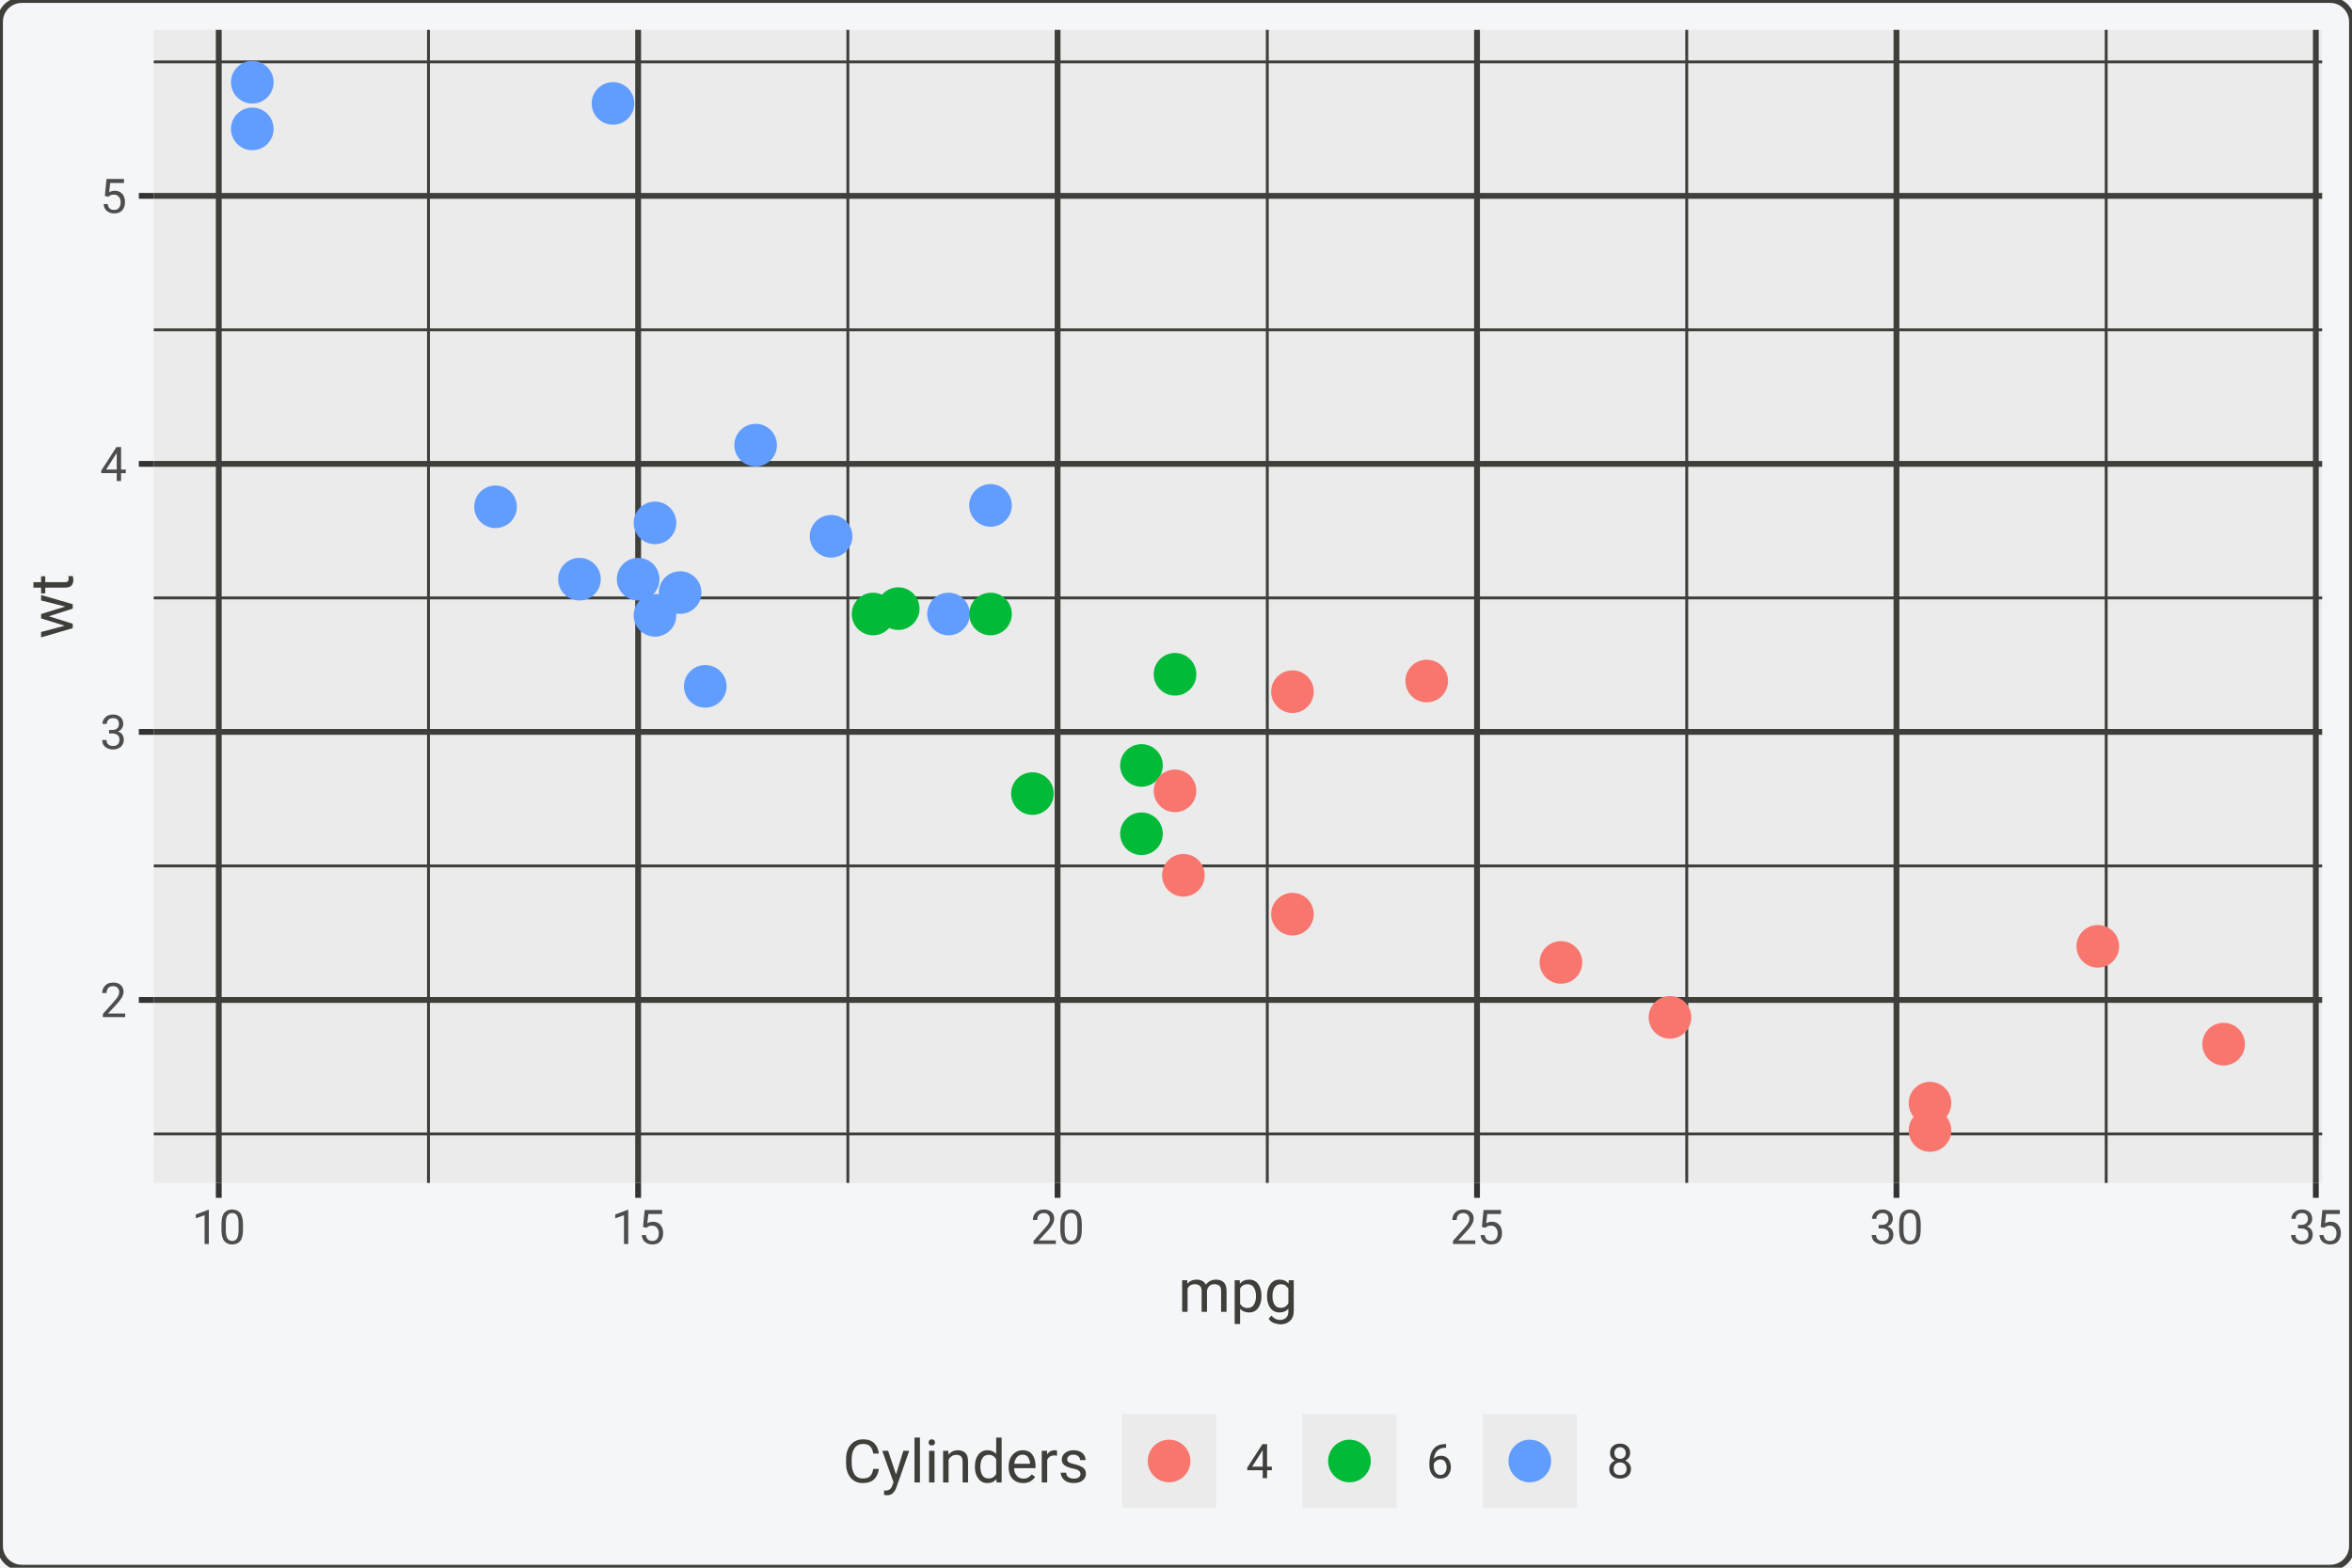
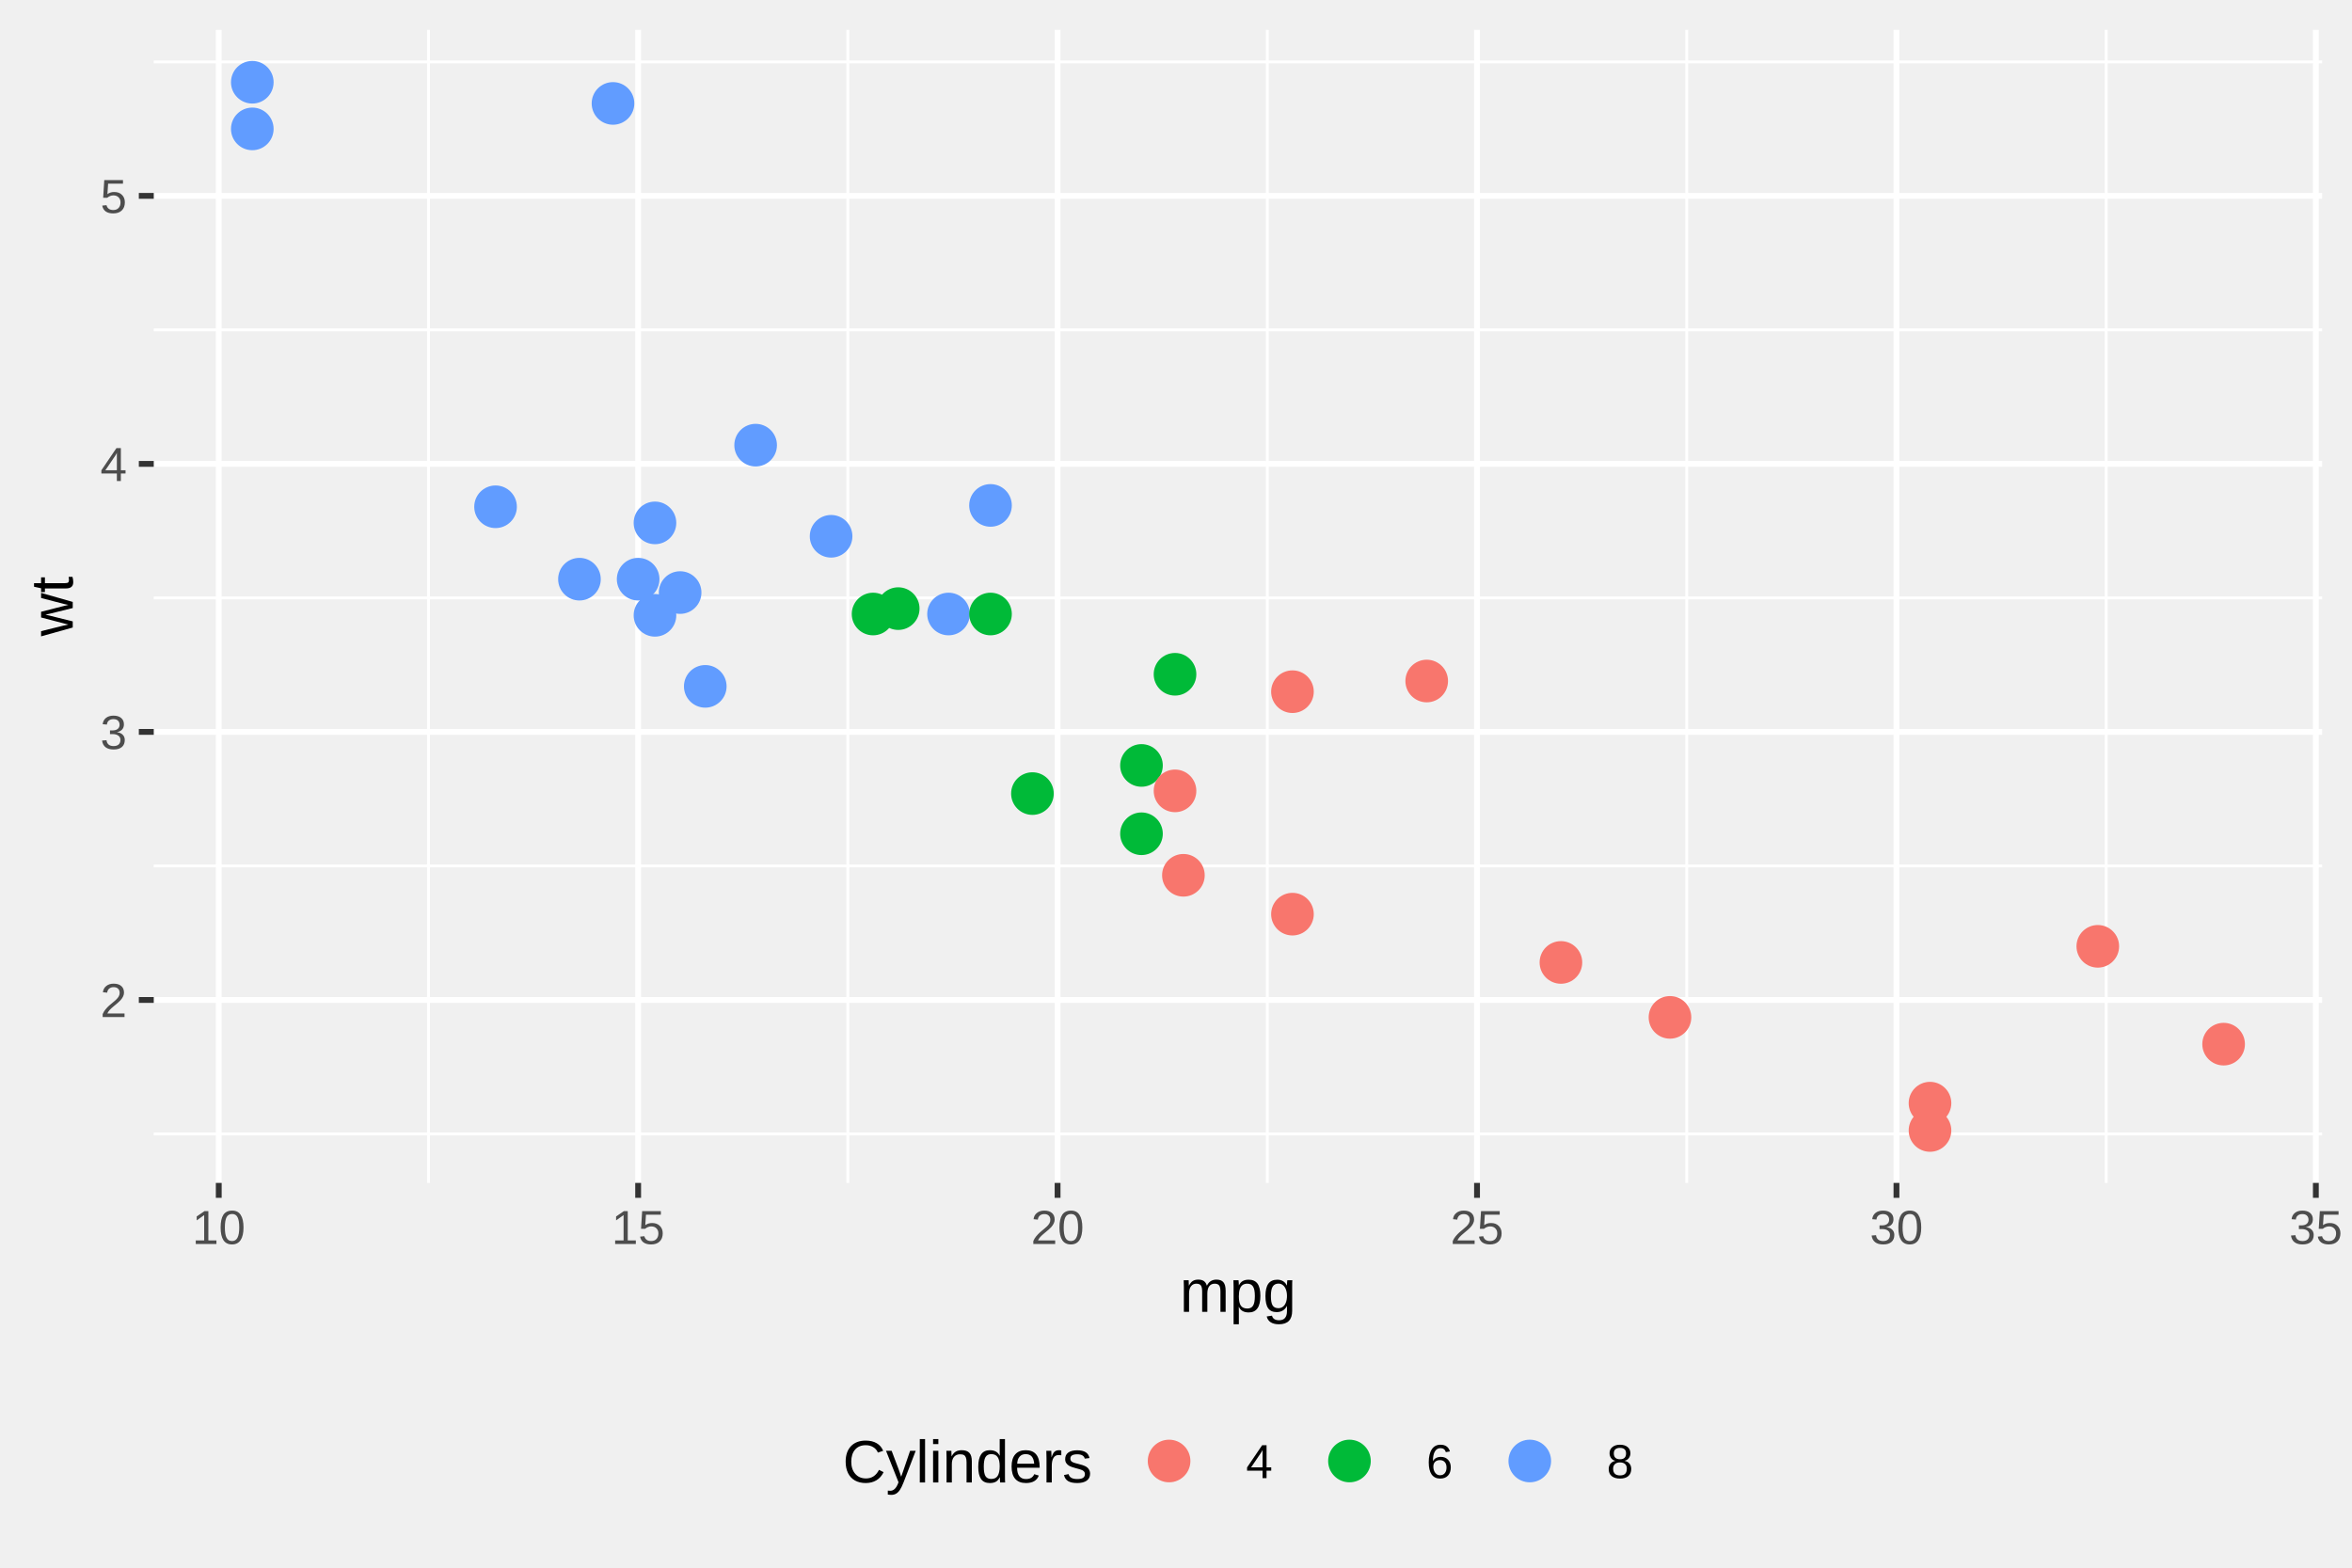
<svg xmlns="http://www.w3.org/2000/svg" width="432.00pt" height="288.00pt" viewBox="0 0 432.00 288.00">
  <g class="svglite">
    <defs>
      <style type="text/css">
-     /* theme-aware-processed */
-     .svglite line, .svglite polyline, .svglite polygon, .svglite path, .svglite circle {
+     .svglite line, .svglite polyline, .svglite polygon, .svglite path, .svglite rect, .svglite circle {
      fill: none;
-       stroke: #3E3F3A;
-       stroke-linecap: round;
-       stroke-linejoin: round;
-       stroke-miterlimit: 10.00;
-     }
-     .svglite &gt; g &gt; rect {
-       fill: none;
-       stroke: #3E3F3A;
+       stroke: #000000;
      stroke-linecap: round;
      stroke-linejoin: round;
      stroke-miterlimit: 10.00;
    }
    .svglite text {
      white-space: pre;
-       fill: #3E3F3A;
    }
    .svglite g.glyphgroup path {
      fill: inherit;
      stroke: none;
    }
  </style>
    </defs>
-     <rect class="svg-bg" width="100%" height="100%" style="stroke: none; fill: #F5F6F8;" />
+     <rect width="100%" height="100%" style="stroke: none; fill: none;" />
    <defs>
      <clipPath id="cpMC4wMHw0MzIuMDB8MC4wMHwyODguMDA=">
        <rect x="0.00" y="0.00" width="432.00" height="288.00" />
      </clipPath>
    </defs>
    <g clip-path="url(#cpMC4wMHw0MzIuMDB8MC4wMHwyODguMDA=)">
-       <rect rx="4" x="0" y="0.00" width="432.00" height="288.00" style="stroke-width: 1.07; stroke: #3E3F3A; fill: #F5F6F8;" />
+       <rect x="0" y="0.00" width="432.00" height="288.00" style="stroke-width: 1.07; stroke: none;" />
    </g>
    <defs>
      <clipPath id="cpMjguMjR8NDI2LjUyfDUuNDh8MjE3LjMx">
        <rect x="28.24" y="5.48" width="398.28" height="211.83" />
      </clipPath>
    </defs>
    <g clip-path="url(#cpMjguMjR8NDI2LjUyfDUuNDh8MjE3LjMx)">
-       <rect x="28.24" y="5.48" width="398.28" height="211.83" style="stroke-width: 1.07; stroke: none; fill: #EBEBEB;" />
-       <polyline points="28.24,208.32 426.52,208.32 " style="stroke-width: 0.53; stroke: #3E3F3A; stroke-linecap: butt;" />
-       <polyline points="28.24,159.08 426.52,159.08 " style="stroke-width: 0.53; stroke: #3E3F3A; stroke-linecap: butt;" />
-       <polyline points="28.24,109.84 426.52,109.84 " style="stroke-width: 0.53; stroke: #3E3F3A; stroke-linecap: butt;" />
-       <polyline points="28.24,60.60 426.52,60.60 " style="stroke-width: 0.53; stroke: #3E3F3A; stroke-linecap: butt;" />
-       <polyline points="28.24,11.37 426.52,11.37 " style="stroke-width: 0.53; stroke: #3E3F3A; stroke-linecap: butt;" />
-       <polyline points="78.70,217.31 78.70,5.48 " style="stroke-width: 0.53; stroke: #3E3F3A; stroke-linecap: butt;" />
-       <polyline points="155.73,217.31 155.73,5.48 " style="stroke-width: 0.53; stroke: #3E3F3A; stroke-linecap: butt;" />
-       <polyline points="232.77,217.31 232.77,5.48 " style="stroke-width: 0.53; stroke: #3E3F3A; stroke-linecap: butt;" />
-       <polyline points="309.81,217.31 309.81,5.48 " style="stroke-width: 0.53; stroke: #3E3F3A; stroke-linecap: butt;" />
-       <polyline points="386.85,217.31 386.85,5.48 " style="stroke-width: 0.53; stroke: #3E3F3A; stroke-linecap: butt;" />
-       <polyline points="28.24,183.70 426.52,183.70 " style="stroke-width: 1.07; stroke: #3E3F3A; stroke-linecap: butt;" />
-       <polyline points="28.24,134.46 426.52,134.46 " style="stroke-width: 1.07; stroke: #3E3F3A; stroke-linecap: butt;" />
-       <polyline points="28.24,85.22 426.52,85.22 " style="stroke-width: 1.07; stroke: #3E3F3A; stroke-linecap: butt;" />
-       <polyline points="28.24,35.98 426.52,35.98 " style="stroke-width: 1.07; stroke: #3E3F3A; stroke-linecap: butt;" />
-       <polyline points="40.18,217.31 40.18,5.48 " style="stroke-width: 1.07; stroke: #3E3F3A; stroke-linecap: butt;" />
-       <polyline points="117.21,217.31 117.21,5.48 " style="stroke-width: 1.07; stroke: #3E3F3A; stroke-linecap: butt;" />
-       <polyline points="194.25,217.31 194.25,5.48 " style="stroke-width: 1.07; stroke: #3E3F3A; stroke-linecap: butt;" />
-       <polyline points="271.29,217.31 271.29,5.48 " style="stroke-width: 1.07; stroke: #3E3F3A; stroke-linecap: butt;" />
-       <polyline points="348.33,217.31 348.33,5.48 " style="stroke-width: 1.07; stroke: #3E3F3A; stroke-linecap: butt;" />
-       <polyline points="425.36,217.31 425.36,5.48 " style="stroke-width: 1.07; stroke: #3E3F3A; stroke-linecap: butt;" />
+       <rect x="28.24" y="5.48" width="398.28" height="211.83" style="stroke-width: 1.07; stroke: none;" />
+       <polyline points="28.24,208.32 426.52,208.32 " style="stroke-width: 0.53; stroke: #FFFFFF; stroke-linecap: butt;" />
+       <polyline points="28.24,159.08 426.52,159.08 " style="stroke-width: 0.53; stroke: #FFFFFF; stroke-linecap: butt;" />
+       <polyline points="28.24,109.84 426.52,109.84 " style="stroke-width: 0.53; stroke: #FFFFFF; stroke-linecap: butt;" />
+       <polyline points="28.24,60.60 426.52,60.60 " style="stroke-width: 0.53; stroke: #FFFFFF; stroke-linecap: butt;" />
+       <polyline points="28.24,11.37 426.52,11.37 " style="stroke-width: 0.53; stroke: #FFFFFF; stroke-linecap: butt;" />
+       <polyline points="78.70,217.31 78.70,5.48 " style="stroke-width: 0.53; stroke: #FFFFFF; stroke-linecap: butt;" />
+       <polyline points="155.73,217.31 155.73,5.48 " style="stroke-width: 0.53; stroke: #FFFFFF; stroke-linecap: butt;" />
+       <polyline points="232.77,217.31 232.77,5.48 " style="stroke-width: 0.53; stroke: #FFFFFF; stroke-linecap: butt;" />
+       <polyline points="309.81,217.31 309.81,5.48 " style="stroke-width: 0.53; stroke: #FFFFFF; stroke-linecap: butt;" />
+       <polyline points="386.85,217.31 386.85,5.48 " style="stroke-width: 0.53; stroke: #FFFFFF; stroke-linecap: butt;" />
+       <polyline points="28.24,183.70 426.52,183.70 " style="stroke-width: 1.07; stroke: #FFFFFF; stroke-linecap: butt;" />
+       <polyline points="28.24,134.46 426.52,134.46 " style="stroke-width: 1.07; stroke: #FFFFFF; stroke-linecap: butt;" />
+       <polyline points="28.24,85.22 426.52,85.22 " style="stroke-width: 1.07; stroke: #FFFFFF; stroke-linecap: butt;" />
+       <polyline points="28.24,35.98 426.52,35.98 " style="stroke-width: 1.07; stroke: #FFFFFF; stroke-linecap: butt;" />
+       <polyline points="40.18,217.31 40.18,5.48 " style="stroke-width: 1.07; stroke: #FFFFFF; stroke-linecap: butt;" />
+       <polyline points="117.21,217.31 117.21,5.48 " style="stroke-width: 1.07; stroke: #FFFFFF; stroke-linecap: butt;" />
+       <polyline points="194.25,217.31 194.25,5.48 " style="stroke-width: 1.07; stroke: #FFFFFF; stroke-linecap: butt;" />
+       <polyline points="271.29,217.31 271.29,5.48 " style="stroke-width: 1.07; stroke: #FFFFFF; stroke-linecap: butt;" />
+       <polyline points="348.33,217.31 348.33,5.48 " style="stroke-width: 1.07; stroke: #FFFFFF; stroke-linecap: butt;" />
+       <polyline points="425.36,217.31 425.36,5.48 " style="stroke-width: 1.07; stroke: #FFFFFF; stroke-linecap: butt;" />
      <circle cx="209.66" cy="153.17" r="3.56" style="stroke-width: 0.71; stroke: #00BA38; fill: #00BA38;" />
      <circle cx="209.66" cy="140.62" r="3.56" style="stroke-width: 0.71; stroke: #00BA38; fill: #00BA38;" />
      <circle cx="237.39" cy="167.94" r="3.56" style="stroke-width: 0.71; stroke: #F8766D; fill: #F8766D;" />
      <circle cx="215.82" cy="123.87" r="3.56" style="stroke-width: 0.71; stroke: #00BA38; fill: #00BA38;" />
      <circle cx="174.22" cy="112.80" r="3.56" style="stroke-width: 0.71; stroke: #619CFF; fill: #619CFF;" />
      <circle cx="164.98" cy="111.81" r="3.56" style="stroke-width: 0.71; stroke: #00BA38; fill: #00BA38;" />
      <circle cx="106.43" cy="106.40" r="3.56" style="stroke-width: 0.71; stroke: #619CFF; fill: #619CFF;" />
      <circle cx="262.05" cy="125.11" r="3.56" style="stroke-width: 0.71; stroke: #F8766D; fill: #F8766D;" />
      <circle cx="237.39" cy="127.07" r="3.56" style="stroke-width: 0.71; stroke: #F8766D; fill: #F8766D;" />
      <circle cx="181.93" cy="112.80" r="3.56" style="stroke-width: 0.71; stroke: #00BA38; fill: #00BA38;" />
      <circle cx="160.36" cy="112.80" r="3.56" style="stroke-width: 0.71; stroke: #00BA38; fill: #00BA38;" />
      <circle cx="138.79" cy="81.78" r="3.56" style="stroke-width: 0.71; stroke: #619CFF; fill: #619CFF;" />
      <circle cx="152.65" cy="98.52" r="3.56" style="stroke-width: 0.71; stroke: #619CFF; fill: #619CFF;" />
      <circle cx="120.30" cy="96.06" r="3.56" style="stroke-width: 0.71; stroke: #619CFF; fill: #619CFF;" />
      <circle cx="46.34" cy="23.68" r="3.56" style="stroke-width: 0.71; stroke: #619CFF; fill: #619CFF;" />
      <circle cx="46.34" cy="15.11" r="3.56" style="stroke-width: 0.71; stroke: #619CFF; fill: #619CFF;" />
      <circle cx="112.59" cy="19.00" r="3.56" style="stroke-width: 0.71; stroke: #619CFF; fill: #619CFF;" />
      <circle cx="385.31" cy="173.85" r="3.56" style="stroke-width: 0.71; stroke: #F8766D; fill: #F8766D;" />
      <circle cx="354.49" cy="202.66" r="3.56" style="stroke-width: 0.71; stroke: #F8766D; fill: #F8766D;" />
      <circle cx="408.42" cy="191.82" r="3.56" style="stroke-width: 0.71; stroke: #F8766D; fill: #F8766D;" />
      <circle cx="217.36" cy="160.80" r="3.56" style="stroke-width: 0.71; stroke: #F8766D; fill: #F8766D;" />
      <circle cx="124.92" cy="108.86" r="3.56" style="stroke-width: 0.71; stroke: #619CFF; fill: #619CFF;" />
      <circle cx="120.30" cy="113.04" r="3.56" style="stroke-width: 0.71; stroke: #619CFF; fill: #619CFF;" />
      <circle cx="91.02" cy="93.10" r="3.56" style="stroke-width: 0.71; stroke: #619CFF; fill: #619CFF;" />
      <circle cx="181.93" cy="92.85" r="3.56" style="stroke-width: 0.71; stroke: #619CFF; fill: #619CFF;" />
      <circle cx="306.73" cy="186.90" r="3.56" style="stroke-width: 0.71; stroke: #F8766D; fill: #F8766D;" />
      <circle cx="286.70" cy="176.81" r="3.56" style="stroke-width: 0.71; stroke: #F8766D; fill: #F8766D;" />
      <circle cx="354.49" cy="207.68" r="3.56" style="stroke-width: 0.71; stroke: #F8766D; fill: #F8766D;" />
      <circle cx="129.54" cy="126.09" r="3.56" style="stroke-width: 0.71; stroke: #619CFF; fill: #619CFF;" />
      <circle cx="189.63" cy="145.79" r="3.56" style="stroke-width: 0.71; stroke: #00BA38; fill: #00BA38;" />
      <circle cx="117.21" cy="106.40" r="3.56" style="stroke-width: 0.71; stroke: #619CFF; fill: #619CFF;" />
      <circle cx="215.82" cy="145.29" r="3.56" style="stroke-width: 0.71; stroke: #F8766D; fill: #F8766D;" />
    </g>
    <g clip-path="url(#cpMC4wMHw0MzIuMDB8MC4wMHwyODguMDA=)">
-       <text x="23.31" y="186.85" text-anchor="end" style="font-size: 8.80px;fill: #4D4D4D; font-family: &quot;Roboto&quot;, -apple-system, BlinkMacSystemFont, &quot;Segoe UI&quot;, system-ui, sans-serif;" textLength="4.89px" lengthAdjust="spacingAndGlyphs">2</text>
-       <text x="23.31" y="137.61" text-anchor="end" style="font-size: 8.80px;fill: #4D4D4D; font-family: &quot;Roboto&quot;, -apple-system, BlinkMacSystemFont, &quot;Segoe UI&quot;, system-ui, sans-serif;" textLength="4.89px" lengthAdjust="spacingAndGlyphs">3</text>
-       <text x="23.31" y="88.37" text-anchor="end" style="font-size: 8.80px;fill: #4D4D4D; font-family: &quot;Roboto&quot;, -apple-system, BlinkMacSystemFont, &quot;Segoe UI&quot;, system-ui, sans-serif;" textLength="4.89px" lengthAdjust="spacingAndGlyphs">4</text>
-       <text x="23.31" y="39.13" text-anchor="end" style="font-size: 8.80px;fill: #4D4D4D; font-family: &quot;Roboto&quot;, -apple-system, BlinkMacSystemFont, &quot;Segoe UI&quot;, system-ui, sans-serif;" textLength="4.89px" lengthAdjust="spacingAndGlyphs">5</text>
+       <text x="23.31" y="186.85" text-anchor="end" style="font-size: 8.80px;fill: #4D4D4D; font-family: &quot;Arial&quot;;" textLength="4.89px" lengthAdjust="spacingAndGlyphs">2</text>
+       <text x="23.31" y="137.61" text-anchor="end" style="font-size: 8.80px;fill: #4D4D4D; font-family: &quot;Arial&quot;;" textLength="4.89px" lengthAdjust="spacingAndGlyphs">3</text>
+       <text x="23.31" y="88.37" text-anchor="end" style="font-size: 8.80px;fill: #4D4D4D; font-family: &quot;Arial&quot;;" textLength="4.89px" lengthAdjust="spacingAndGlyphs">4</text>
+       <text x="23.31" y="39.13" text-anchor="end" style="font-size: 8.80px;fill: #4D4D4D; font-family: &quot;Arial&quot;;" textLength="4.89px" lengthAdjust="spacingAndGlyphs">5</text>
      <polyline points="25.50,183.70 28.24,183.70 " style="stroke-width: 1.07; stroke: #333333; stroke-linecap: butt;" />
      <polyline points="25.50,134.46 28.24,134.46 " style="stroke-width: 1.07; stroke: #333333; stroke-linecap: butt;" />
      <polyline points="25.50,85.22 28.24,85.22 " style="stroke-width: 1.07; stroke: #333333; stroke-linecap: butt;" />
      <polyline points="25.50,35.98 28.24,35.98 " style="stroke-width: 1.07; stroke: #333333; stroke-linecap: butt;" />
      <polyline points="40.18,220.05 40.18,217.31 " style="stroke-width: 1.07; stroke: #333333; stroke-linecap: butt;" />
      <polyline points="117.21,220.05 117.21,217.31 " style="stroke-width: 1.07; stroke: #333333; stroke-linecap: butt;" />
      <polyline points="194.25,220.05 194.25,217.31 " style="stroke-width: 1.07; stroke: #333333; stroke-linecap: butt;" />
      <polyline points="271.29,220.05 271.29,217.31 " style="stroke-width: 1.07; stroke: #333333; stroke-linecap: butt;" />
      <polyline points="348.33,220.05 348.33,217.31 " style="stroke-width: 1.07; stroke: #333333; stroke-linecap: butt;" />
      <polyline points="425.36,220.05 425.36,217.31 " style="stroke-width: 1.07; stroke: #333333; stroke-linecap: butt;" />
-       <text x="40.18" y="228.54" text-anchor="middle" style="font-size: 8.80px;fill: #4D4D4D; font-family: &quot;Roboto&quot;, -apple-system, BlinkMacSystemFont, &quot;Segoe UI&quot;, system-ui, sans-serif;" textLength="9.78px" lengthAdjust="spacingAndGlyphs">10</text>
-       <text x="117.21" y="228.54" text-anchor="middle" style="font-size: 8.80px;fill: #4D4D4D; font-family: &quot;Roboto&quot;, -apple-system, BlinkMacSystemFont, &quot;Segoe UI&quot;, system-ui, sans-serif;" textLength="9.78px" lengthAdjust="spacingAndGlyphs">15</text>
-       <text x="194.25" y="228.54" text-anchor="middle" style="font-size: 8.80px;fill: #4D4D4D; font-family: &quot;Roboto&quot;, -apple-system, BlinkMacSystemFont, &quot;Segoe UI&quot;, system-ui, sans-serif;" textLength="9.78px" lengthAdjust="spacingAndGlyphs">20</text>
-       <text x="271.29" y="228.54" text-anchor="middle" style="font-size: 8.80px;fill: #4D4D4D; font-family: &quot;Roboto&quot;, -apple-system, BlinkMacSystemFont, &quot;Segoe UI&quot;, system-ui, sans-serif;" textLength="9.78px" lengthAdjust="spacingAndGlyphs">25</text>
-       <text x="348.33" y="228.54" text-anchor="middle" style="font-size: 8.80px;fill: #4D4D4D; font-family: &quot;Roboto&quot;, -apple-system, BlinkMacSystemFont, &quot;Segoe UI&quot;, system-ui, sans-serif;" textLength="9.78px" lengthAdjust="spacingAndGlyphs">30</text>
-       <text x="425.36" y="228.54" text-anchor="middle" style="font-size: 8.80px;fill: #4D4D4D; font-family: &quot;Roboto&quot;, -apple-system, BlinkMacSystemFont, &quot;Segoe UI&quot;, system-ui, sans-serif;" textLength="9.78px" lengthAdjust="spacingAndGlyphs">35</text>
-       <text x="227.38" y="241.00" text-anchor="middle" style="font-size: 11.00px; font-family: &quot;Roboto&quot;, -apple-system, BlinkMacSystemFont, &quot;Segoe UI&quot;, system-ui, sans-serif;" textLength="21.41px" lengthAdjust="spacingAndGlyphs">mpg</text>
-       <text transform="translate(13.36,111.39) rotate(-90)" text-anchor="middle" style="font-size: 11.00px; font-family: &quot;Roboto&quot;, -apple-system, BlinkMacSystemFont, &quot;Segoe UI&quot;, system-ui, sans-serif;" textLength="11.00px" lengthAdjust="spacingAndGlyphs">wt</text>
-       <rect rx="4" x="149.28" y="254.28" width="156.19" height="28.24" style="stroke-width: 1.07; stroke: none; fill: #F5F6F8;" />
-       <text x="154.76" y="272.34" style="font-size: 11.00px; font-family: &quot;Roboto&quot;, -apple-system, BlinkMacSystemFont, &quot;Segoe UI&quot;, system-ui, sans-serif;" textLength="45.84px" lengthAdjust="spacingAndGlyphs">Cylinders</text>
-       <rect x="206.09" y="259.76" width="17.28" height="17.28" style="stroke-width: 1.07; stroke: none; fill: #EBEBEB;" />
+       <text x="40.18" y="228.54" text-anchor="middle" style="font-size: 8.80px;fill: #4D4D4D; font-family: &quot;Arial&quot;;" textLength="9.78px" lengthAdjust="spacingAndGlyphs">10</text>
+       <text x="117.21" y="228.54" text-anchor="middle" style="font-size: 8.80px;fill: #4D4D4D; font-family: &quot;Arial&quot;;" textLength="9.78px" lengthAdjust="spacingAndGlyphs">15</text>
+       <text x="194.25" y="228.54" text-anchor="middle" style="font-size: 8.80px;fill: #4D4D4D; font-family: &quot;Arial&quot;;" textLength="9.78px" lengthAdjust="spacingAndGlyphs">20</text>
+       <text x="271.29" y="228.54" text-anchor="middle" style="font-size: 8.80px;fill: #4D4D4D; font-family: &quot;Arial&quot;;" textLength="9.78px" lengthAdjust="spacingAndGlyphs">25</text>
+       <text x="348.33" y="228.54" text-anchor="middle" style="font-size: 8.80px;fill: #4D4D4D; font-family: &quot;Arial&quot;;" textLength="9.78px" lengthAdjust="spacingAndGlyphs">30</text>
+       <text x="425.36" y="228.54" text-anchor="middle" style="font-size: 8.80px;fill: #4D4D4D; font-family: &quot;Arial&quot;;" textLength="9.78px" lengthAdjust="spacingAndGlyphs">35</text>
+       <text x="227.38" y="241.00" text-anchor="middle" style="font-size: 11.00px; font-family: &quot;Arial&quot;;" textLength="21.41px" lengthAdjust="spacingAndGlyphs">mpg</text>
+       <text transform="translate(13.36,111.39) rotate(-90)" text-anchor="middle" style="font-size: 11.00px; font-family: &quot;Arial&quot;;" textLength="11.00px" lengthAdjust="spacingAndGlyphs">wt</text>
+       <rect x="149.28" y="254.28" width="156.19" height="28.24" style="stroke-width: 0.75; stroke: none;" />
+       <rect x="149.28" y="254.28" width="156.19" height="28.24" style="stroke-width: 1.07; stroke: none;" />
+       <text x="154.76" y="272.34" style="font-size: 11.00px; font-family: &quot;Arial&quot;;" textLength="45.84px" lengthAdjust="spacingAndGlyphs">Cylinders</text>
+       <rect x="206.09" y="259.76" width="17.28" height="17.28" style="stroke-width: 1.07; stroke: none;" />
      <circle cx="214.73" cy="268.40" r="3.56" style="stroke-width: 0.71; stroke: #F8766D; fill: #F8766D;" />
-       <rect x="239.22" y="259.76" width="17.28" height="17.28" style="stroke-width: 1.07; stroke: none; fill: #EBEBEB;" />
+       <rect x="239.22" y="259.76" width="17.28" height="17.28" style="stroke-width: 1.07; stroke: none;" />
      <circle cx="247.86" cy="268.40" r="3.56" style="stroke-width: 0.71; stroke: #00BA38; fill: #00BA38;" />
-       <rect x="272.34" y="259.76" width="17.28" height="17.28" style="stroke-width: 1.07; stroke: none; fill: #EBEBEB;" />
+       <rect x="272.34" y="259.76" width="17.28" height="17.28" style="stroke-width: 1.07; stroke: none;" />
      <circle cx="280.98" cy="268.40" r="3.56" style="stroke-width: 0.71; stroke: #619CFF; fill: #619CFF;" />
-       <text x="228.85" y="271.55" style="font-size: 8.80px; font-family: &quot;Roboto&quot;, -apple-system, BlinkMacSystemFont, &quot;Segoe UI&quot;, system-ui, sans-serif;" textLength="4.89px" lengthAdjust="spacingAndGlyphs">4</text>
-       <text x="261.97" y="271.55" style="font-size: 8.80px; font-family: &quot;Roboto&quot;, -apple-system, BlinkMacSystemFont, &quot;Segoe UI&quot;, system-ui, sans-serif;" textLength="4.89px" lengthAdjust="spacingAndGlyphs">6</text>
-       <text x="295.10" y="271.55" style="font-size: 8.80px; font-family: &quot;Roboto&quot;, -apple-system, BlinkMacSystemFont, &quot;Segoe UI&quot;, system-ui, sans-serif;" textLength="4.89px" lengthAdjust="spacingAndGlyphs">8</text>
+       <text x="228.85" y="271.55" style="font-size: 8.80px; font-family: &quot;Arial&quot;;" textLength="4.89px" lengthAdjust="spacingAndGlyphs">4</text>
+       <text x="261.97" y="271.55" style="font-size: 8.80px; font-family: &quot;Arial&quot;;" textLength="4.89px" lengthAdjust="spacingAndGlyphs">6</text>
+       <text x="295.10" y="271.55" style="font-size: 8.80px; font-family: &quot;Arial&quot;;" textLength="4.89px" lengthAdjust="spacingAndGlyphs">8</text>
    </g>
  </g>
</svg>
